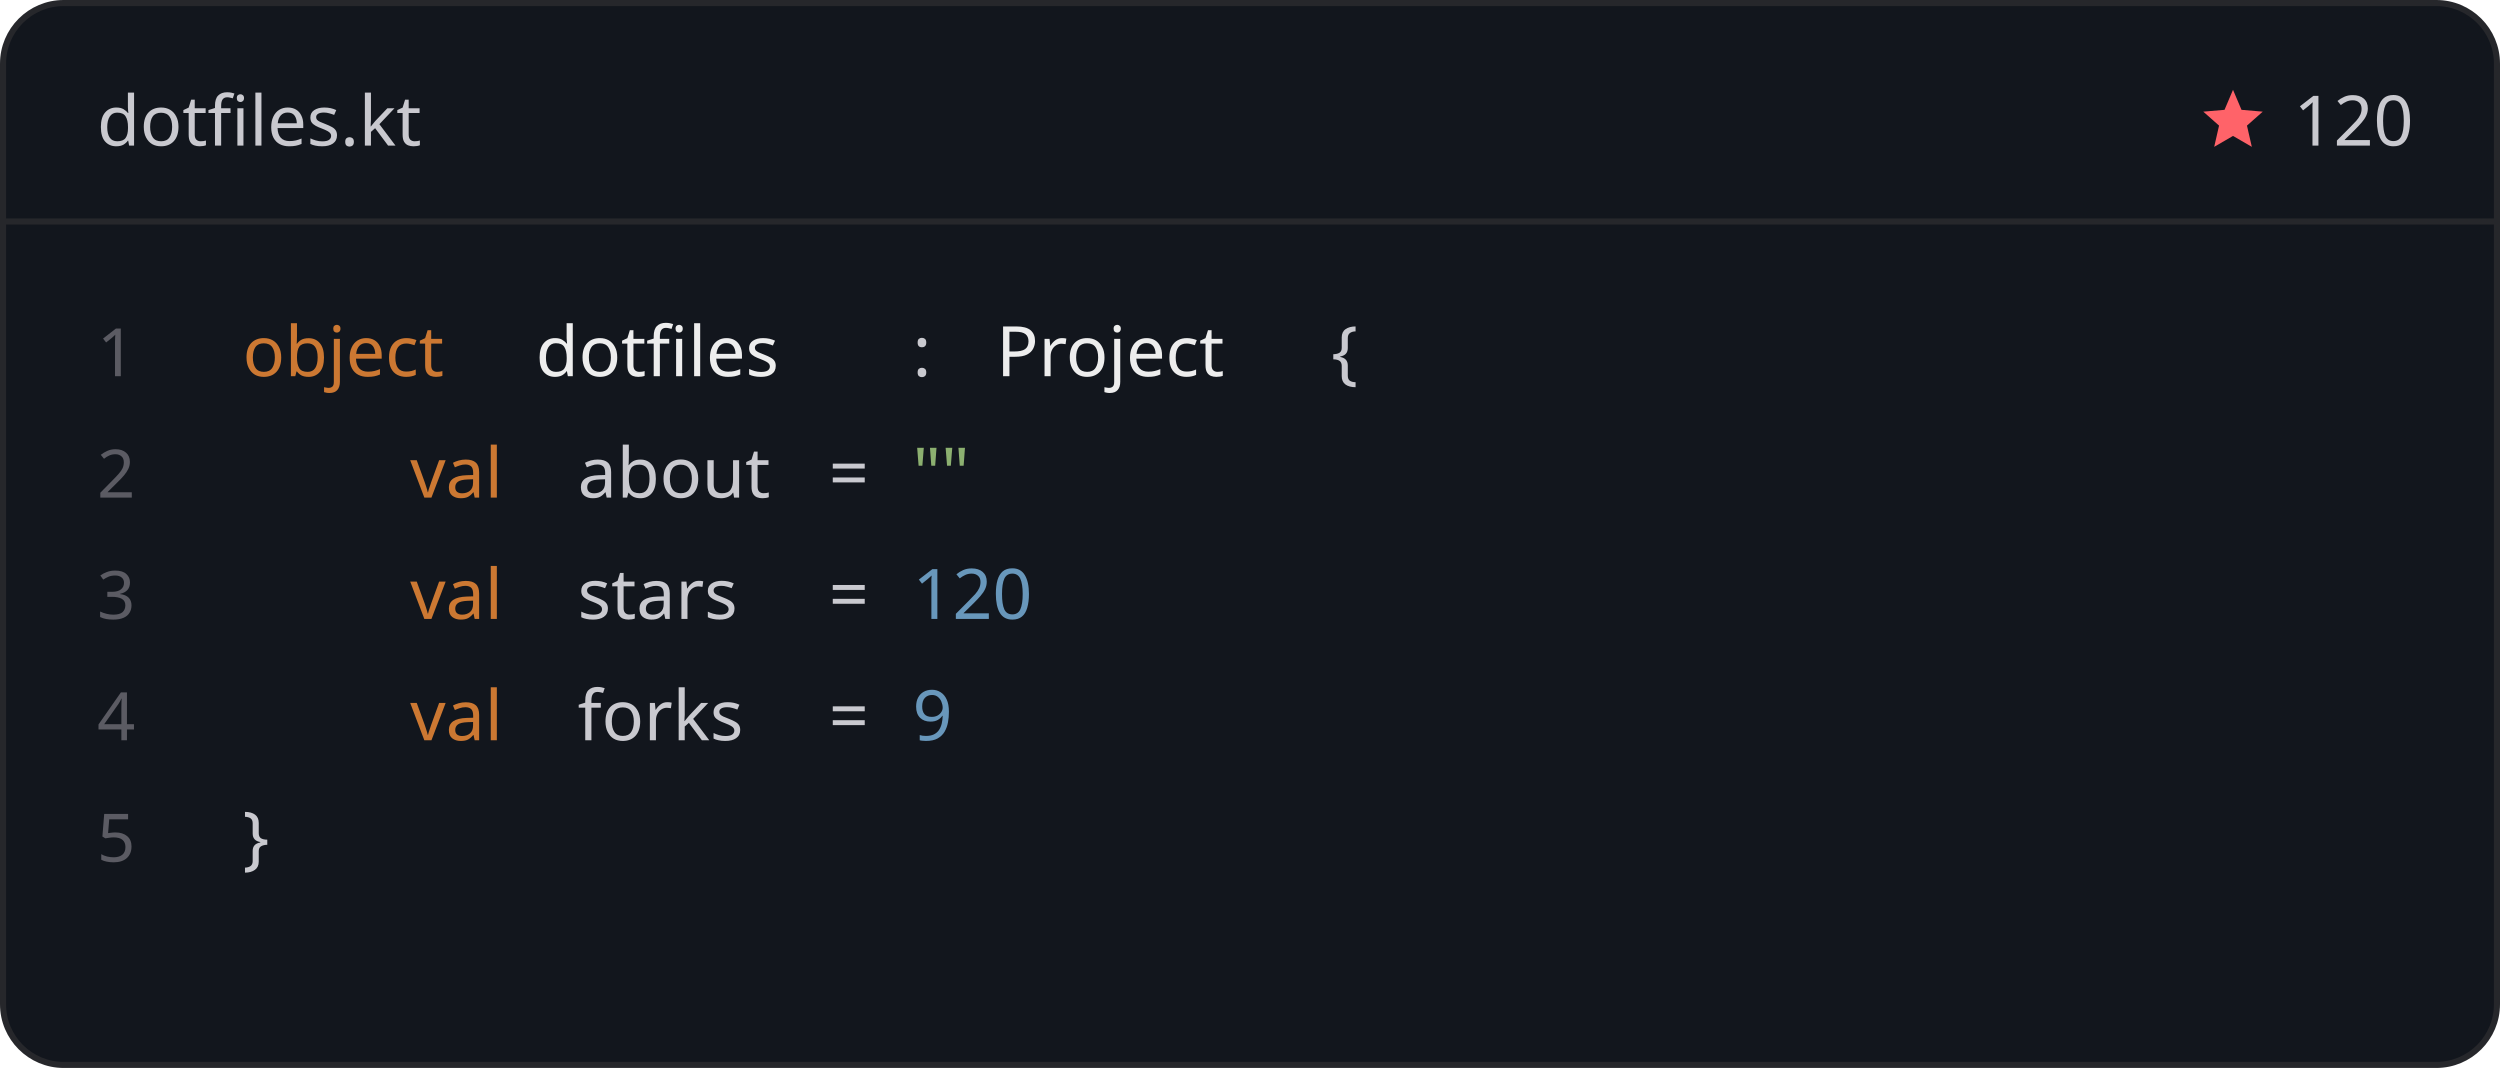
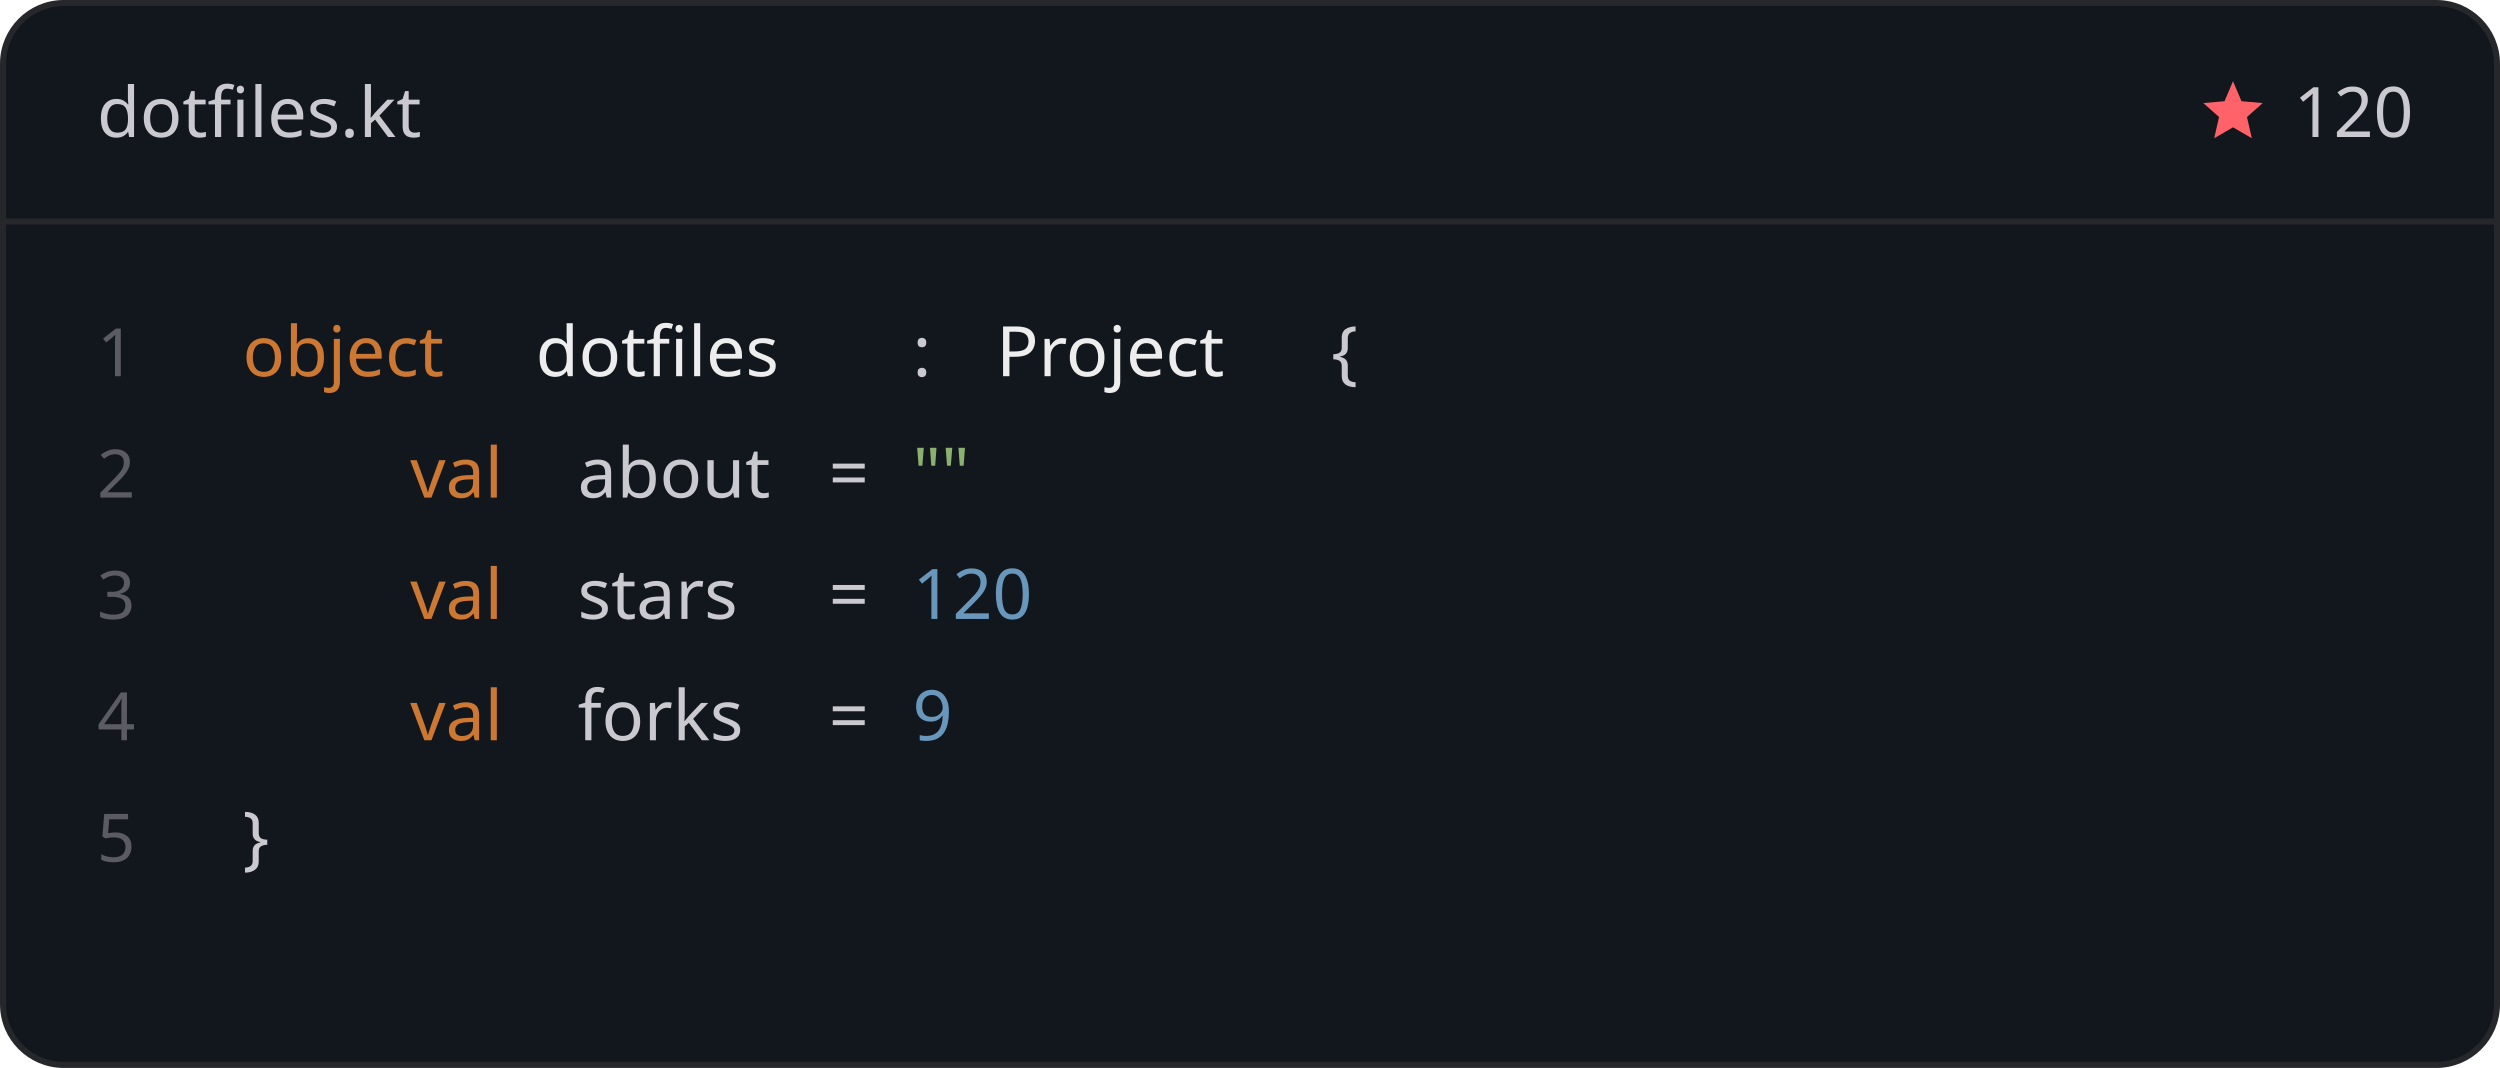
<svg xmlns="http://www.w3.org/2000/svg" width="412" height="176" viewBox="0 0 412 176" role="img">
  <defs>
    <style>@font-face{font-family:"Geist Mono";src:url(data:font/woff;sha256=931af33d636cc8e8d6e70bdb6d04e34fbc54dcd1acb020206957c82ffaea655e);font-weight:400;font-style:normal}</style>
    <clipPath id="id0">
      <rect width="352" height="36" />
    </clipPath>
  </defs>
  <g>
    <g>
      <rect x="0.5" y="0.5" width="411" height="175" rx="10" fill="#12161d" stroke="#26272b" stroke-width="1" />
      <g>
        <g>
          <g>
            <g clip-path="url(#id0)">
              <g>
                <text xml:space="preserve" text-rendering="geometricPrecision" font-family="'Geist Mono'" font-weight="400" font-size="11.5" fill="#c9c9cf">
-                   <tspan x="16 22.9 29.8 36.7 43.6 50.5 57.4 64.3 71.2 78.1 85" y="24.001">dotfiles.kt</tspan>
+                   <tspan x="16 22.9 29.8 36.7 43.6 50.5 57.4 64.3 71.2 78.1 85" y="22.582">dotfiles.kt</tspan>
                </text>
              </g>
            </g>
            <rect x="0" y="36" width="412" height="1" fill="#26272b" />
-             <path d="M368 14.8 L369.4 18.1 L372.9 18.4 L370.3 20.7 L371.1 24.2 L368 22.4 L364.9 24.2 L365.7 20.7 L363.1 18.4 L366.6 18.1 Z" fill="#ff6369" />
+             <path d="M368 13.382 L369.4 16.682 L372.9 16.982 L370.3 19.282 L371.1 22.782 L368 20.982 L364.9 22.782 L365.7 19.282 L363.1 16.982 L366.6 16.682 Z" fill="#ff6369" />
            <text xml:space="preserve" text-rendering="geometricPrecision" font-family="'Geist Mono'" font-weight="400" font-size="11.5" fill="#c9c9cf">
-               <tspan x="378 384.9 391.8" y="24.001">120</tspan>
+               <tspan x="378 384.9 391.8" y="22.582">120</tspan>
            </text>
            <g opacity="1">
              <g opacity="1">
                <text xml:space="preserve" text-rendering="geometricPrecision" font-family="'Geist Mono'" font-weight="400" font-size="11" fill="#5b5b63">
                  <tspan x="16" y="62">1</tspan>
                </text>
                <text xml:space="preserve" text-rendering="geometricPrecision" font-family="'Geist Mono'" font-weight="400" font-size="11.5" fill="#cc7832">
                  <tspan x="40 46.9 53.8 60.7 67.6 74.5" y="62.001">object</tspan>
                </text>
                <text xml:space="preserve" text-rendering="geometricPrecision" font-family="'Geist Mono'" font-weight="400" font-size="11.5" fill="#ededed">
                  <tspan x="88.3 95.2 102.1 109 115.9 122.8 129.7 136.6" y="62.001">dotfiles</tspan>
                </text>
                <text xml:space="preserve" text-rendering="geometricPrecision" font-family="'Geist Mono'" font-weight="400" font-size="11.5" fill="#c9c9cf">
                  <tspan x="150.4" y="62.001">:</tspan>
                </text>
                <text xml:space="preserve" text-rendering="geometricPrecision" font-family="'Geist Mono'" font-weight="400" font-size="11.5" fill="#ededed">
                  <tspan x="164.2 171.1 178 184.9 191.8 198.7 205.6" y="62.001">Project</tspan>
                </text>
                <text xml:space="preserve" text-rendering="geometricPrecision" font-family="'Geist Mono'" font-weight="400" font-size="11.5" fill="#c9c9cf">
                  <tspan x="219.4" y="62.001">{</tspan>
                </text>
              </g>
            </g>
            <g opacity="1">
              <g opacity="1">
                <text xml:space="preserve" text-rendering="geometricPrecision" font-family="'Geist Mono'" font-weight="400" font-size="11" fill="#5b5b63">
                  <tspan x="16" y="82">2</tspan>
                </text>
                <text xml:space="preserve" text-rendering="geometricPrecision" font-family="'Geist Mono'" font-weight="400" font-size="11.5" fill="#cc7832">
                  <tspan x="67.6 74.5 81.4" y="82.001">val</tspan>
                </text>
                <text xml:space="preserve" text-rendering="geometricPrecision" font-family="'Geist Mono'" font-weight="400" font-size="11.5" fill="#c9c9cf">
                  <tspan x="95.2 102.1 109 115.9 122.8" y="82.001">about</tspan>
                </text>
                <text xml:space="preserve" text-rendering="geometricPrecision" font-family="'Geist Mono'" font-weight="400" font-size="11.5" fill="#c9c9cf">
                  <tspan x="136.6" y="82.001">=</tspan>
                </text>
                <text xml:space="preserve" text-rendering="geometricPrecision" font-family="'Geist Mono'" font-weight="400" font-size="11.5" fill="#8cb070">
                  <tspan x="150.4 157.3" y="82.001">""</tspan>
                </text>
              </g>
            </g>
            <g opacity="1">
              <g opacity="1">
                <text xml:space="preserve" text-rendering="geometricPrecision" font-family="'Geist Mono'" font-weight="400" font-size="11" fill="#5b5b63">
                  <tspan x="16" y="102">3</tspan>
                </text>
                <text xml:space="preserve" text-rendering="geometricPrecision" font-family="'Geist Mono'" font-weight="400" font-size="11.5" fill="#cc7832">
                  <tspan x="67.6 74.5 81.4" y="102.001">val</tspan>
                </text>
                <text xml:space="preserve" text-rendering="geometricPrecision" font-family="'Geist Mono'" font-weight="400" font-size="11.5" fill="#c9c9cf">
                  <tspan x="95.2 102.1 109 115.9 122.8" y="102.001">stars</tspan>
                </text>
                <text xml:space="preserve" text-rendering="geometricPrecision" font-family="'Geist Mono'" font-weight="400" font-size="11.5" fill="#c9c9cf">
                  <tspan x="136.6" y="102.001">=</tspan>
                </text>
                <text xml:space="preserve" text-rendering="geometricPrecision" font-family="'Geist Mono'" font-weight="400" font-size="11.5" fill="#6897bb">
                  <tspan x="150.4 157.3 164.2" y="102.001">120</tspan>
                </text>
              </g>
            </g>
            <g opacity="1">
              <g opacity="1">
                <text xml:space="preserve" text-rendering="geometricPrecision" font-family="'Geist Mono'" font-weight="400" font-size="11" fill="#5b5b63">
                  <tspan x="16" y="122">4</tspan>
                </text>
                <text xml:space="preserve" text-rendering="geometricPrecision" font-family="'Geist Mono'" font-weight="400" font-size="11.5" fill="#cc7832">
                  <tspan x="67.6 74.5 81.4" y="122.001">val</tspan>
                </text>
                <text xml:space="preserve" text-rendering="geometricPrecision" font-family="'Geist Mono'" font-weight="400" font-size="11.5" fill="#c9c9cf">
                  <tspan x="95.2 102.1 109 115.9 122.8" y="122.001">forks</tspan>
                </text>
                <text xml:space="preserve" text-rendering="geometricPrecision" font-family="'Geist Mono'" font-weight="400" font-size="11.5" fill="#c9c9cf">
                  <tspan x="136.6" y="122.001">=</tspan>
                </text>
                <text xml:space="preserve" text-rendering="geometricPrecision" font-family="'Geist Mono'" font-weight="400" font-size="11.5" fill="#6897bb">
                  <tspan x="150.4" y="122.001">9</tspan>
                </text>
              </g>
            </g>
            <g opacity="1">
              <g opacity="1">
                <text xml:space="preserve" text-rendering="geometricPrecision" font-family="'Geist Mono'" font-weight="400" font-size="11" fill="#5b5b63">
                  <tspan x="16" y="142">5</tspan>
                </text>
                <text xml:space="preserve" text-rendering="geometricPrecision" font-family="'Geist Mono'" font-weight="400" font-size="11.5" fill="#c9c9cf">
                  <tspan x="40" y="142.001">}</tspan>
                </text>
              </g>
            </g>
          </g>
        </g>
      </g>
    </g>
  </g>
</svg>
